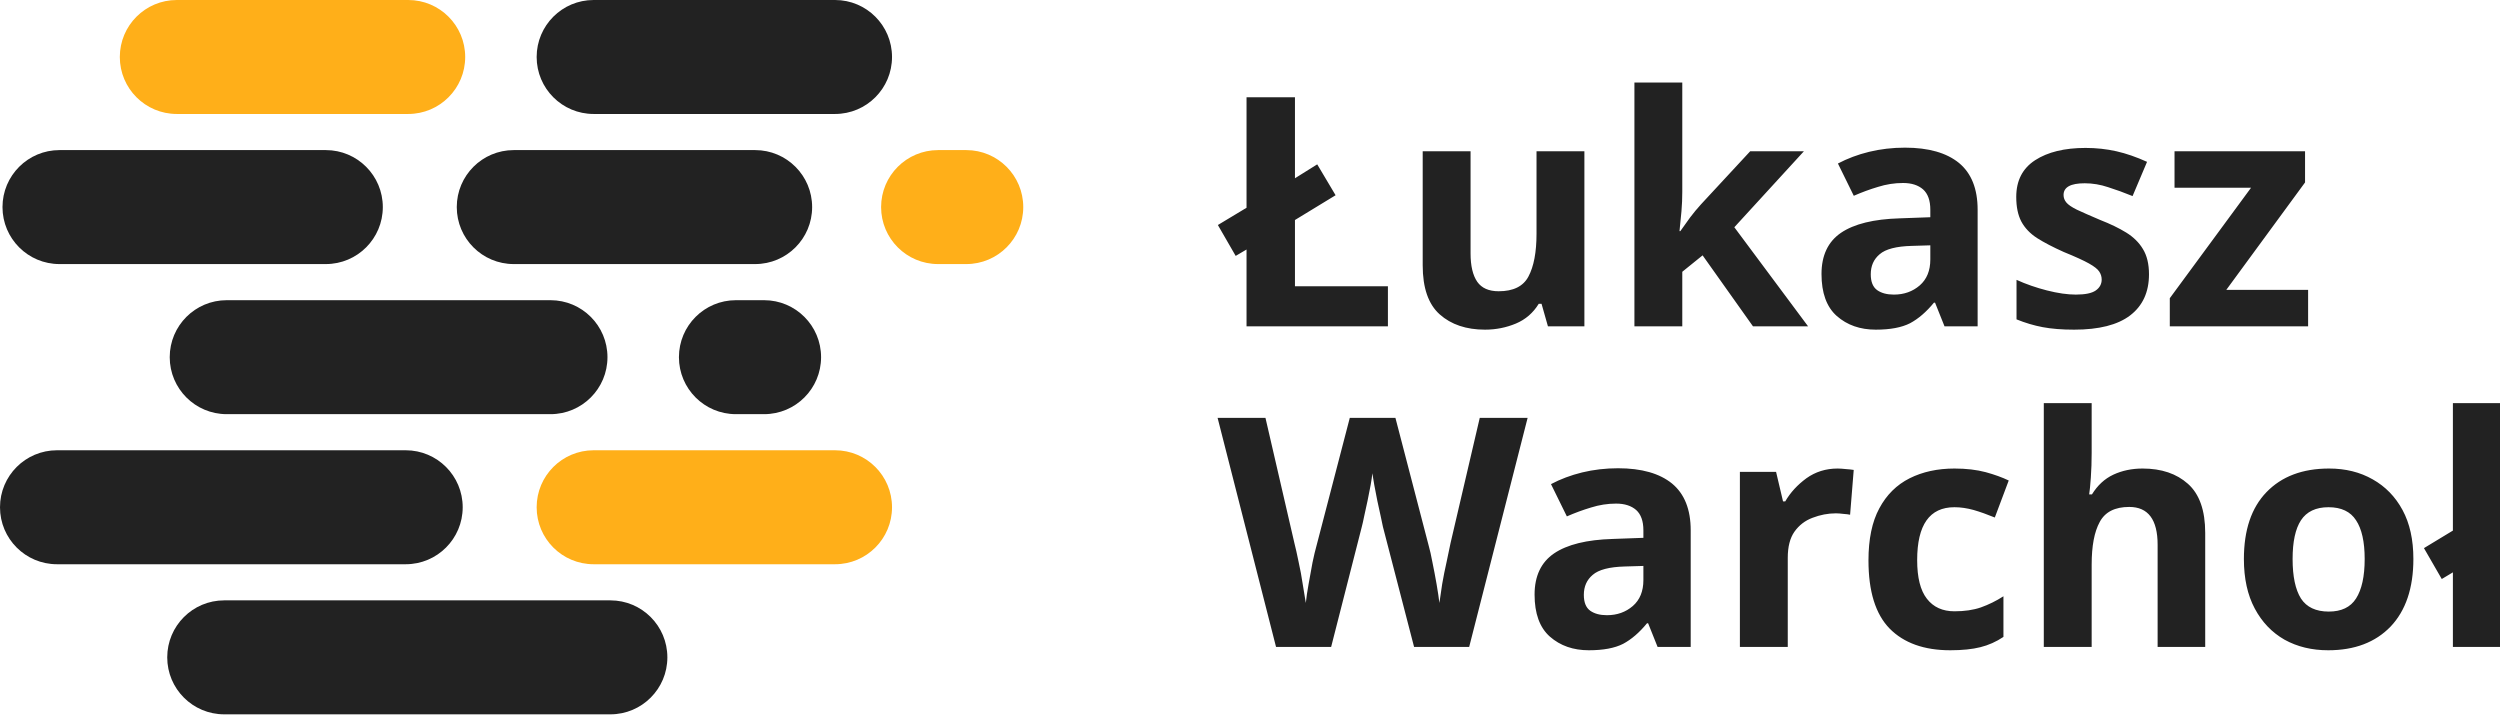
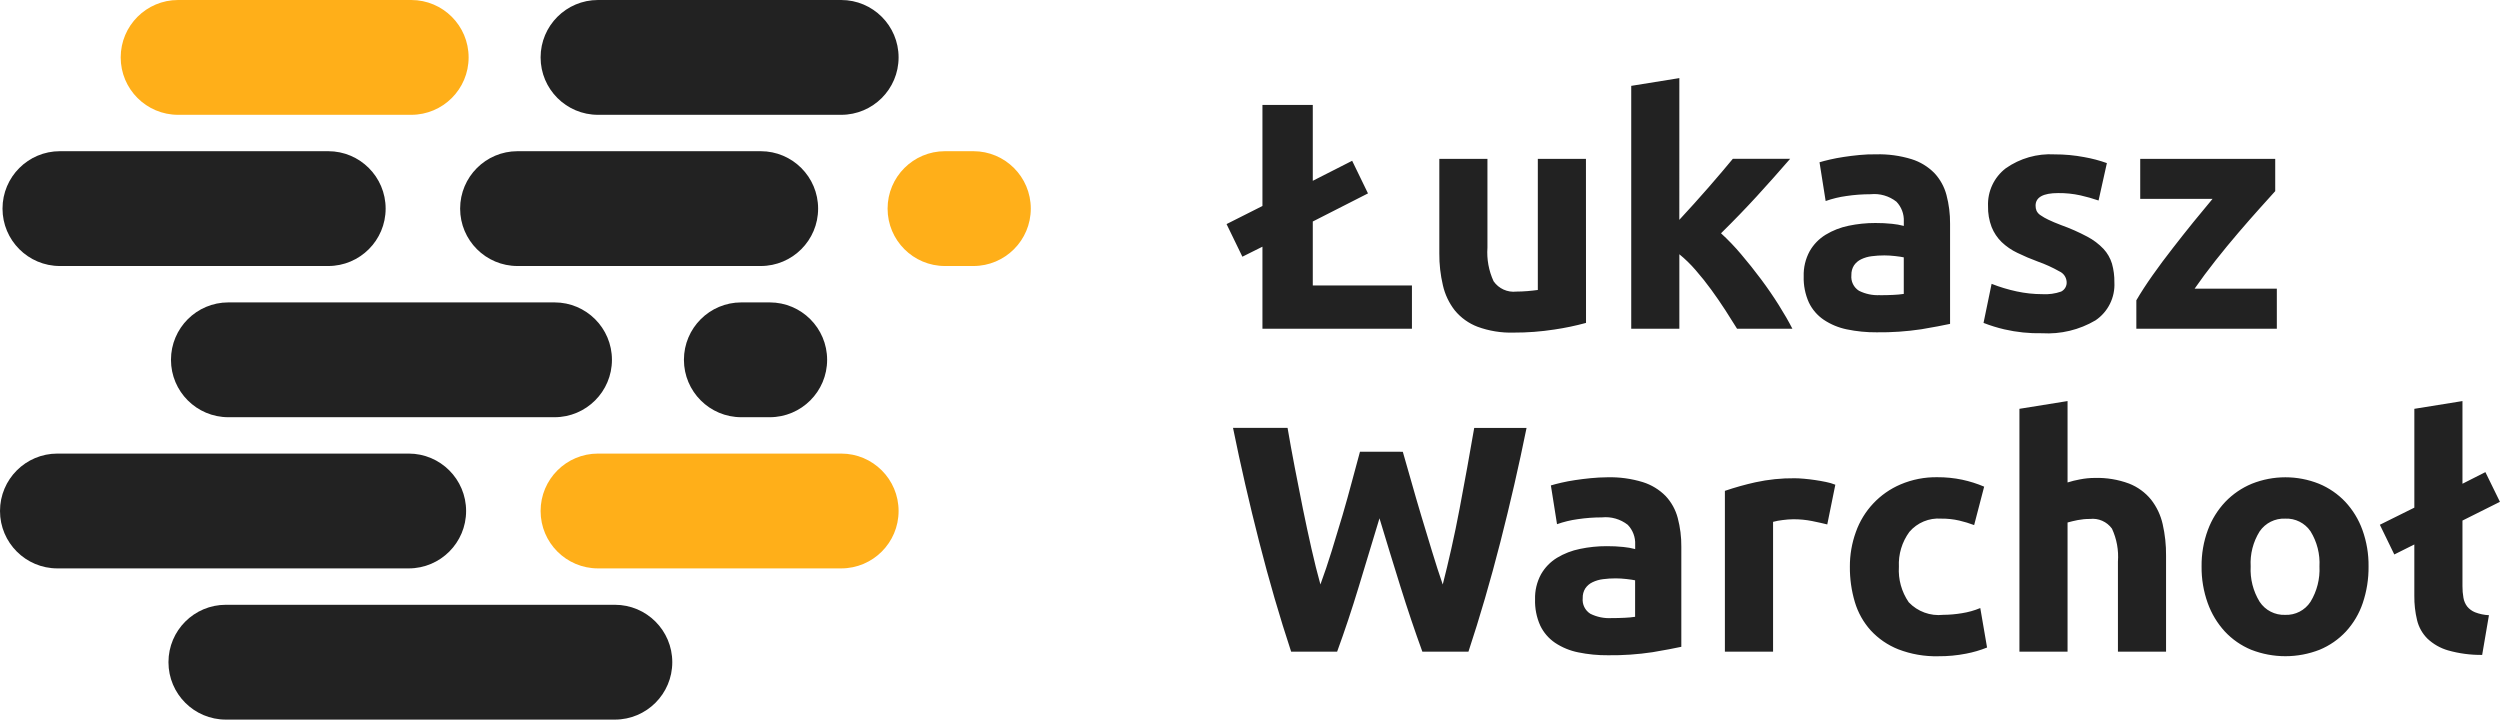
- <svg xmlns="http://www.w3.org/2000/svg" width="140.361" height="40.106" viewBox="0 0 140.361 40.106">
+ <svg xmlns="http://www.w3.org/2000/svg" width="139.335" height="40.106" viewBox="0 0 139.335 40.106">
  <g id="Group_285" data-name="Group 285" transform="translate(-236.639 -55.679)">
    <g id="Group_284" data-name="Group 284">
      <g id="Group_277" data-name="Group 277" transform="translate(250.793 35.728)">
        <rect id="rect4154" width="19.391" height="6.399" rx="3.199" transform="translate(-7.427 19.951)" fill="#ffaf19" />
      </g>
      <g id="Group_276" data-name="Group 276" transform="translate(250.793 35.728)">
        <rect id="rect4158" width="19.952" height="6.399" rx="3.199" transform="translate(15.976 19.951)" fill="#222" />
      </g>
      <g id="Group_278" data-name="Group 278" transform="translate(250.793 35.728)">
        <rect id="rect4160" width="21.353" height="6.399" rx="3.199" transform="translate(-14.014 28.378)" fill="#222" />
      </g>
      <g id="Group_283" data-name="Group 283" transform="translate(250.793 35.728)">
        <rect id="rect4166" width="19.952" height="6.399" rx="3.199" transform="translate(11.491 28.378)" fill="#222" />
      </g>
      <g id="Group_279" data-name="Group 279" transform="translate(250.793 35.728)">
        <rect id="rect4168" width="24.577" height="6.399" rx="3.199" transform="translate(-4.625 36.805)" fill="#222" />
      </g>
      <g id="Group_282" data-name="Group 282" transform="translate(250.793 35.728)">
        <rect id="rect4174" width="7.981" height="6.399" rx="3.199" transform="translate(23.964 36.805)" fill="#222" />
      </g>
      <g id="Group_275" data-name="Group 275" transform="translate(250.793 35.728)">
        <rect id="rect4176" width="7.981" height="6.399" rx="3.199" transform="translate(35.315 28.378)" fill="#ffaf19" />
      </g>
      <g id="Group_280" data-name="Group 280" transform="translate(250.793 35.728)">
        <rect id="rect4178" width="25.978" height="6.399" rx="3.199" transform="translate(-14.154 45.231)" fill="#222" />
      </g>
      <g id="Group_274" data-name="Group 274" transform="translate(250.793 35.728)">
        <rect id="rect4184" width="19.952" height="6.399" rx="3.199" transform="translate(15.976 45.231)" fill="#ffaf19" />
      </g>
      <g id="Group_281" data-name="Group 281" transform="translate(250.793 35.728)">
        <rect id="rect4186" width="28.08" height="6.399" rx="3.199" transform="translate(-4.765 53.658)" fill="#222" />
      </g>
    </g>
-     <text id="Łukasz_Warchoł" data-name="Łukasz Warchoł" transform="translate(305 74)" fill="#222" font-size="18" font-family="Ubuntu-Bold, Ubuntu" font-weight="700">
-       <tspan x="0" y="0">Łukasz</tspan>
-       <tspan x="0" y="18">Warchoł</tspan>
-     </text>
+     <path id="Path_488" data-name="Path 488" d="M0-5.832,2-6.84v-5.634H4.806v4.23L7-9.36l.882,1.818L4.806-5.976v3.564h5.526V0H2V-4.572L.882-4.014ZM20.034-.324A14.949,14.949,0,0,1,18.27.045,14.5,14.5,0,0,1,16,.216a5.385,5.385,0,0,1-2.007-.324,3.047,3.047,0,0,1-1.269-.909,3.548,3.548,0,0,1-.666-1.4,7.5,7.5,0,0,1-.2-1.782V-9.468h2.682v4.95a3.836,3.836,0,0,0,.342,1.872,1.361,1.361,0,0,0,1.278.576q.288,0,.612-.027t.576-.063V-9.468h2.682Zm5.2-5.744q.4-.429.818-.895t.818-.922q.4-.456.746-.868t.6-.716H31.41q-.954,1.1-1.863,2.093T27.558-5.319a12.344,12.344,0,0,1,1.116,1.163q.576.676,1.116,1.4t.99,1.442Q31.23-.6,31.536,0H28.452q-.287-.469-.656-1.038t-.782-1.137q-.413-.568-.871-1.092a7.289,7.289,0,0,0-.907-.884V0H22.554V-13.536l2.682-.432Zm11.178,4.2q.4,0,.756-.018a5.26,5.26,0,0,0,.576-.054V-3.978q-.162-.036-.486-.072a5.413,5.413,0,0,0-.594-.036,5.316,5.316,0,0,0-.711.045,1.857,1.857,0,0,0-.585.171,1,1,0,0,0-.4.342.953.953,0,0,0-.144.54.92.92,0,0,0,.423.873A2.338,2.338,0,0,0,36.414-1.872ZM36.2-9.72a6.211,6.211,0,0,1,1.98.27,3.075,3.075,0,0,1,1.269.774,2.845,2.845,0,0,1,.675,1.224,6.037,6.037,0,0,1,.2,1.6V-.27q-.576.126-1.6.3A15.394,15.394,0,0,1,36.234.2,7.875,7.875,0,0,1,34.569.036,3.614,3.614,0,0,1,33.282-.5a2.43,2.43,0,0,1-.828-.963,3.324,3.324,0,0,1-.288-1.458,2.763,2.763,0,0,1,.333-1.4,2.563,2.563,0,0,1,.891-.918,4.026,4.026,0,0,1,1.278-.5,7.17,7.17,0,0,1,1.494-.153,8.482,8.482,0,0,1,.927.045,4.126,4.126,0,0,1,.657.117v-.252a1.484,1.484,0,0,0-.414-1.1,2,2,0,0,0-1.44-.414,9.169,9.169,0,0,0-1.35.1,5.791,5.791,0,0,0-1.152.279l-.342-2.16q.234-.072.585-.153t.765-.144q.414-.063.873-.108T36.2-9.72Zm9.27,7.794a2.677,2.677,0,0,0,1.044-.144.556.556,0,0,0,.306-.558.683.683,0,0,0-.4-.567,7.526,7.526,0,0,0-1.206-.549,12.359,12.359,0,0,1-1.143-.486,3.36,3.36,0,0,1-.873-.6,2.439,2.439,0,0,1-.558-.837,3.1,3.1,0,0,1-.2-1.17,2.53,2.53,0,0,1,.99-2.106,4.306,4.306,0,0,1,2.718-.774,8.716,8.716,0,0,1,1.656.153,7.706,7.706,0,0,1,1.26.333L48.6-7.146a9.848,9.848,0,0,0-1.017-.288A5.527,5.527,0,0,0,46.35-7.56q-1.26,0-1.26.7a.725.725,0,0,0,.054.288.615.615,0,0,0,.216.243,3.072,3.072,0,0,0,.441.253q.279.136.711.3a10.955,10.955,0,0,1,1.458.644,3.477,3.477,0,0,1,.909.686,2.118,2.118,0,0,1,.468.817,3.627,3.627,0,0,1,.135,1.042A2.4,2.4,0,0,1,48.429-.466,5.251,5.251,0,0,1,45.45.252a8.562,8.562,0,0,1-2.1-.216,8.5,8.5,0,0,1-1.161-.36l.45-2.178a8.8,8.8,0,0,0,1.4.423A6.827,6.827,0,0,0,45.468-1.926ZM58.446-7.668l-.875.972q-.55.612-1.182,1.35T55.118-3.8q-.64.81-1.163,1.566h4.581V0h-7.83V-1.584q.378-.648.909-1.4t1.116-1.5q.585-.756,1.161-1.467t1.062-1.287H50.922V-9.468h7.524ZM9.823,6.858q.216.738.476,1.665t.557,1.917q.3.99.6,1.98t.593,1.836q.235-.918.479-2t.461-2.232q.217-1.152.425-2.295t.389-2.2h2.917q-.634,3.132-1.458,6.354T13.481,18H10.913q-.629-1.728-1.222-3.627T8.523,10.566q-.577,1.908-1.153,3.807T6.162,18H3.6q-.958-2.9-1.781-6.12T.36,5.526H3.4q.181,1.062.4,2.2t.452,2.295q.235,1.152.479,2.232t.5,2q.325-.882.631-1.872t.6-1.98q.289-.99.532-1.908t.442-1.638Zm11.615,9.27q.4,0,.756-.018a5.26,5.26,0,0,0,.576-.054V14.022q-.162-.036-.486-.072a5.412,5.412,0,0,0-.594-.036,5.316,5.316,0,0,0-.711.045,1.857,1.857,0,0,0-.585.171,1,1,0,0,0-.4.342.953.953,0,0,0-.144.54.92.92,0,0,0,.423.873A2.338,2.338,0,0,0,21.438,16.128ZM21.222,8.28a6.211,6.211,0,0,1,1.98.27,3.075,3.075,0,0,1,1.269.774,2.845,2.845,0,0,1,.675,1.224,6.038,6.038,0,0,1,.2,1.6v5.58q-.576.126-1.6.3a15.394,15.394,0,0,1-2.484.171,7.875,7.875,0,0,1-1.665-.162,3.614,3.614,0,0,1-1.287-.531,2.43,2.43,0,0,1-.828-.963,3.324,3.324,0,0,1-.288-1.458,2.763,2.763,0,0,1,.333-1.4,2.563,2.563,0,0,1,.891-.918,4.026,4.026,0,0,1,1.278-.495,7.169,7.169,0,0,1,1.494-.153,8.482,8.482,0,0,1,.927.045,4.126,4.126,0,0,1,.657.117v-.252a1.484,1.484,0,0,0-.414-1.1,2,2,0,0,0-1.44-.414,9.169,9.169,0,0,0-1.35.1,5.791,5.791,0,0,0-1.152.279l-.342-2.16q.234-.072.585-.153t.765-.144q.414-.063.873-.108T21.222,8.28ZM33.48,10.908q-.36-.09-.846-.189a5.228,5.228,0,0,0-1.044-.1,4.844,4.844,0,0,0-.6.045,3.549,3.549,0,0,0-.531.1V18H27.774V9.036a16.111,16.111,0,0,1,1.7-.477,9.8,9.8,0,0,1,2.187-.225q.216,0,.522.027t.612.072q.306.045.612.108a2.88,2.88,0,0,1,.522.153Zm1.26,2.358a5.581,5.581,0,0,1,.333-1.935,4.529,4.529,0,0,1,2.493-2.655,5.048,5.048,0,0,1,2.052-.4A6.623,6.623,0,0,1,41,8.415a6.747,6.747,0,0,1,1.224.387l-.558,2.142a6.76,6.76,0,0,0-.828-.252,4.327,4.327,0,0,0-1.008-.108,2.125,2.125,0,0,0-1.773.738,3.038,3.038,0,0,0-.585,1.944,3.147,3.147,0,0,0,.549,1.98,2.3,2.3,0,0,0,1.917.7,6.577,6.577,0,0,0,1.044-.09,4.438,4.438,0,0,0,1.026-.288l.378,2.2a6.292,6.292,0,0,1-1.17.342,7.718,7.718,0,0,1-1.548.144,5.827,5.827,0,0,1-2.232-.387A4.2,4.2,0,0,1,35.9,16.812a4.108,4.108,0,0,1-.882-1.575A6.688,6.688,0,0,1,34.74,13.266ZM44.19,18V4.464l2.682-.432V8.568a5.559,5.559,0,0,1,.693-.171,4.352,4.352,0,0,1,.819-.081,5.062,5.062,0,0,1,1.917.315,2.976,2.976,0,0,1,1.224.891,3.445,3.445,0,0,1,.648,1.368,7.61,7.61,0,0,1,.189,1.764V18H49.68V12.978a3.7,3.7,0,0,0-.333-1.836,1.331,1.331,0,0,0-1.233-.54,3.44,3.44,0,0,0-.675.063q-.315.063-.567.135V18Zm19.458-4.752a6.157,6.157,0,0,1-.324,2.043,4.439,4.439,0,0,1-.936,1.584,4.212,4.212,0,0,1-1.467,1.017,5.236,5.236,0,0,1-3.816,0,4.212,4.212,0,0,1-1.467-1.017,4.657,4.657,0,0,1-.954-1.584,5.862,5.862,0,0,1-.342-2.043,5.654,5.654,0,0,1,.351-2.034,4.613,4.613,0,0,1,.972-1.566A4.365,4.365,0,0,1,57.141,8.64a5.047,5.047,0,0,1,3.744,0,4.271,4.271,0,0,1,1.467,1.008,4.575,4.575,0,0,1,.954,1.566A5.787,5.787,0,0,1,63.648,13.248Zm-2.736,0a3.372,3.372,0,0,0-.495-1.953A1.619,1.619,0,0,0,59,10.584a1.641,1.641,0,0,0-1.422.711,3.326,3.326,0,0,0-.5,1.953,3.413,3.413,0,0,0,.5,1.971A1.629,1.629,0,0,0,59,15.948a1.607,1.607,0,0,0,1.413-.729A3.46,3.46,0,0,0,60.912,13.248Zm3.366-2.322L66.2,9.972V4.464l2.682-.432V8.64l1.278-.648.81,1.656-2.088,1.044v3.654a3.533,3.533,0,0,0,.054.648,1.118,1.118,0,0,0,.207.486,1.1,1.1,0,0,0,.441.324,2.417,2.417,0,0,0,.774.162l-.378,2.214a6.7,6.7,0,0,1-1.9-.252,2.813,2.813,0,0,1-1.152-.657,2.18,2.18,0,0,1-.576-1.026,5.536,5.536,0,0,1-.153-1.359V12.024l-1.116.558Z" transform="translate(305 74)" fill="#222" />
  </g>
</svg>
